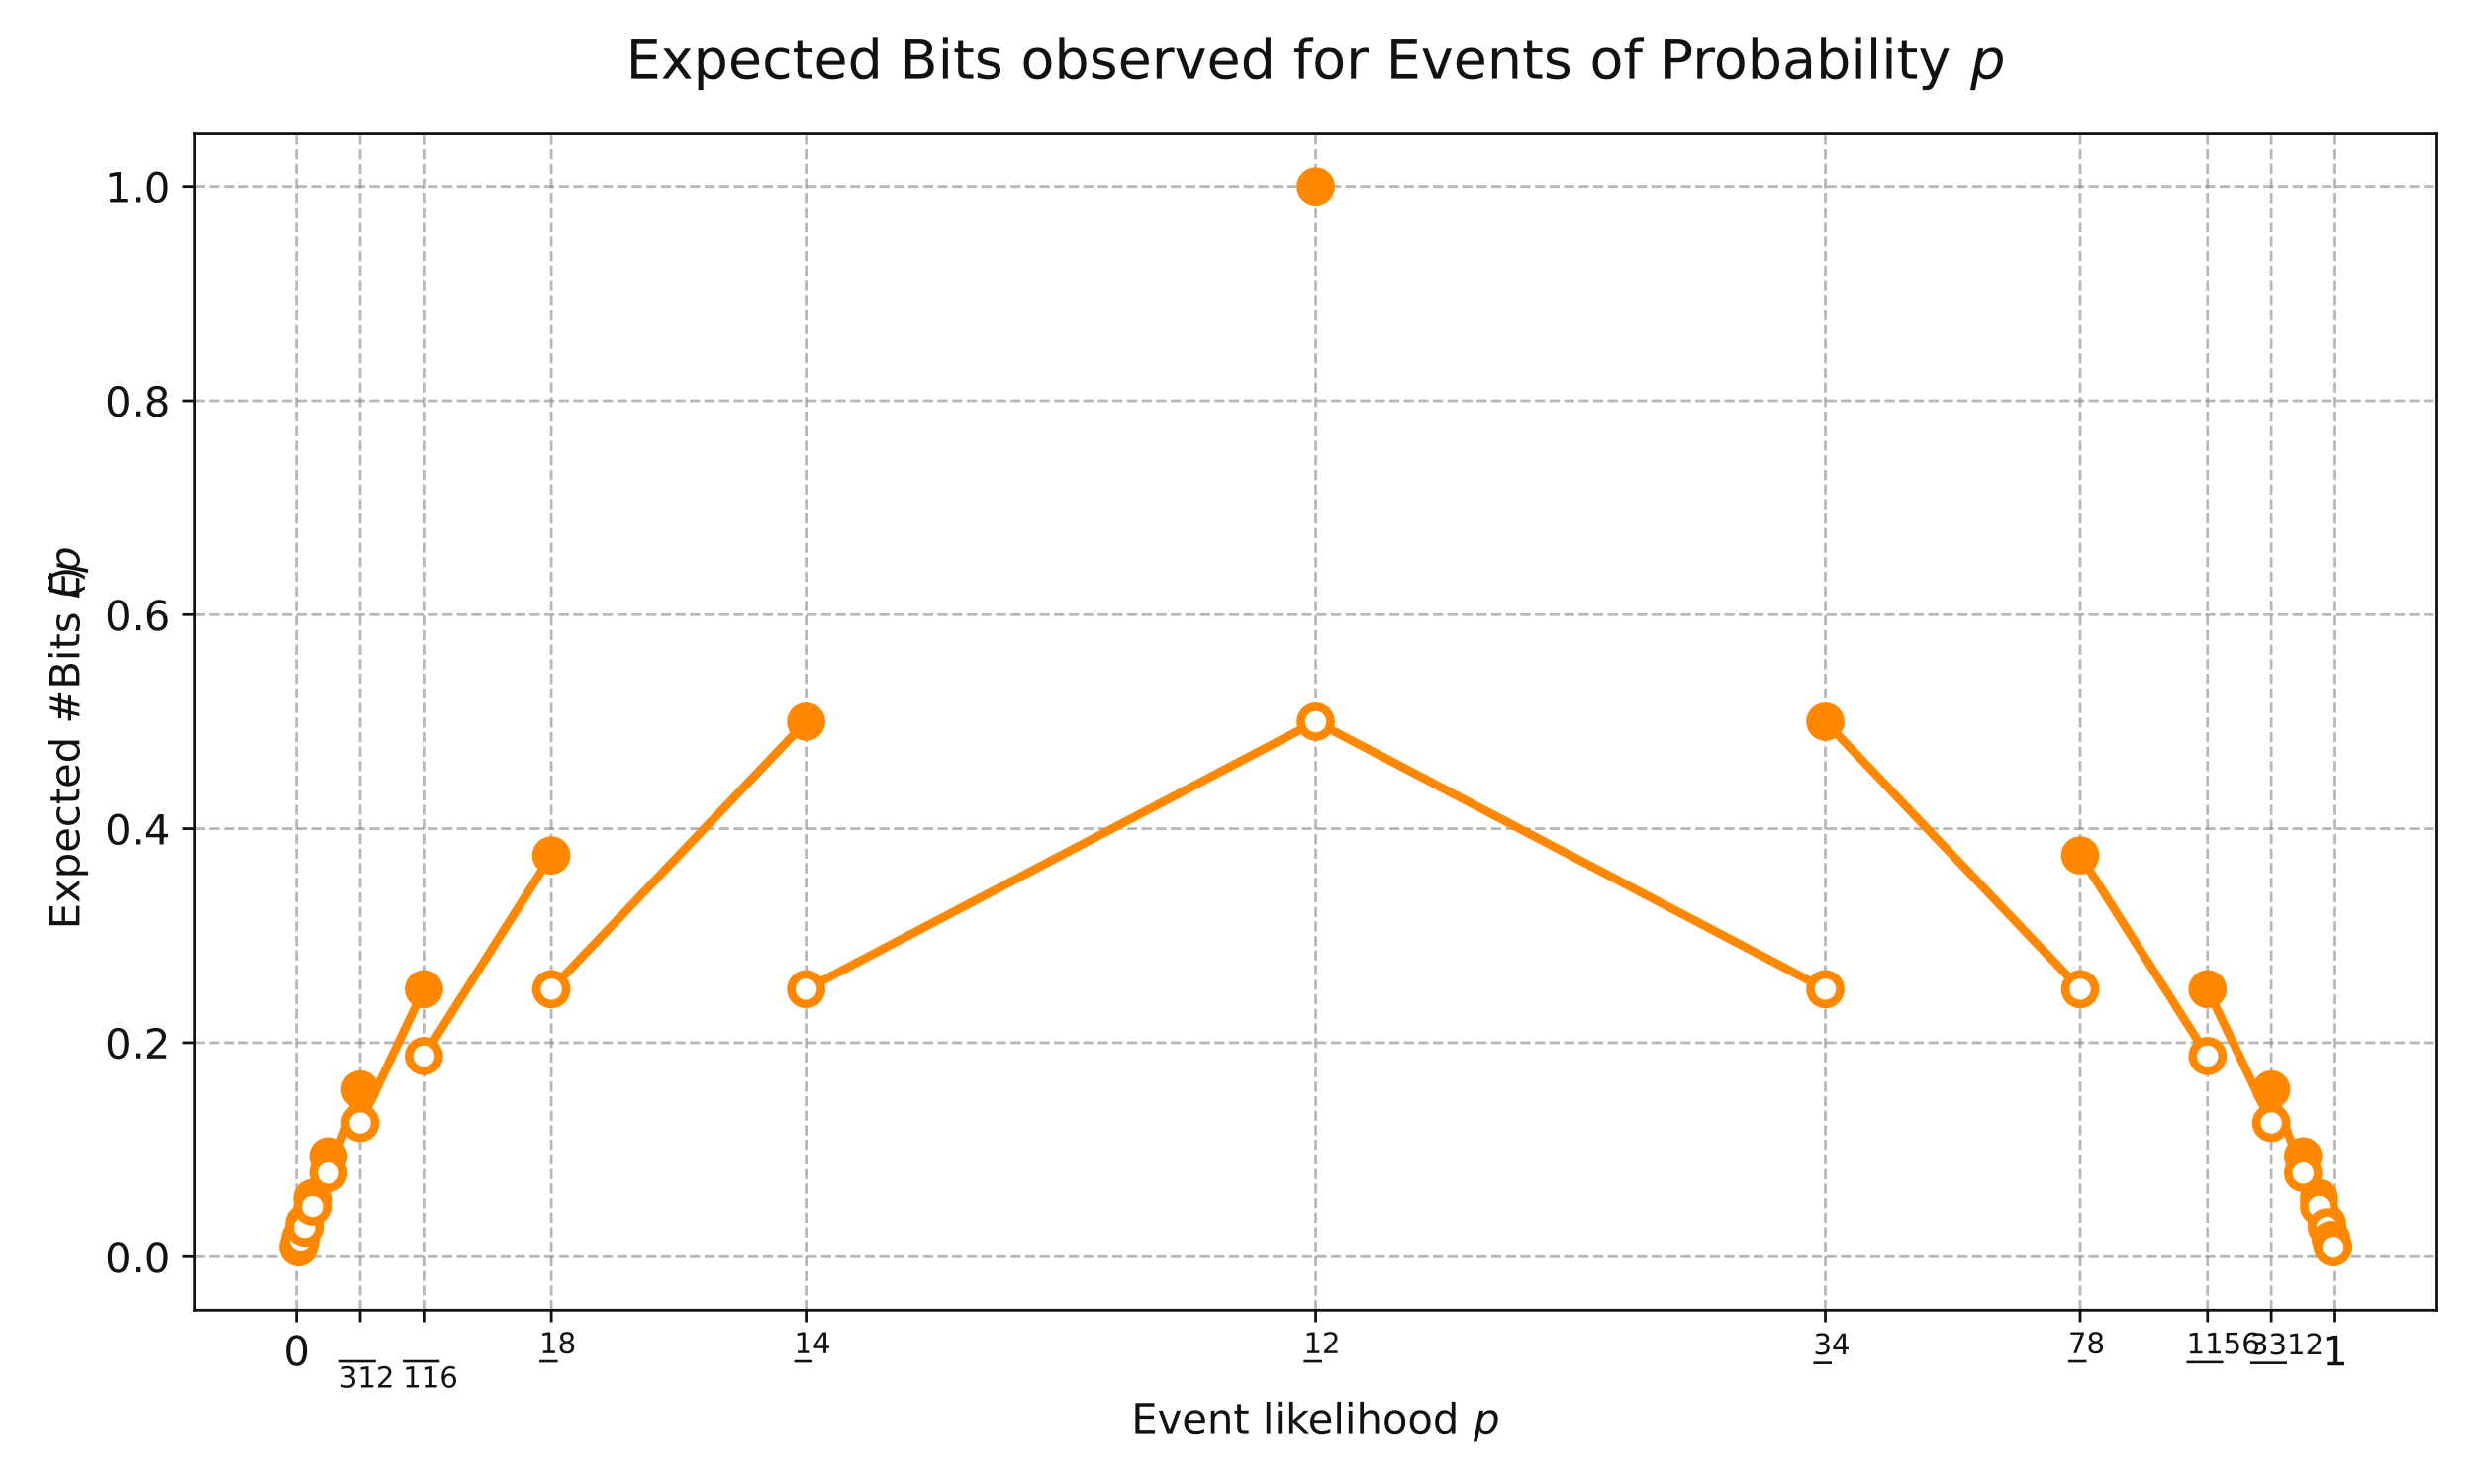
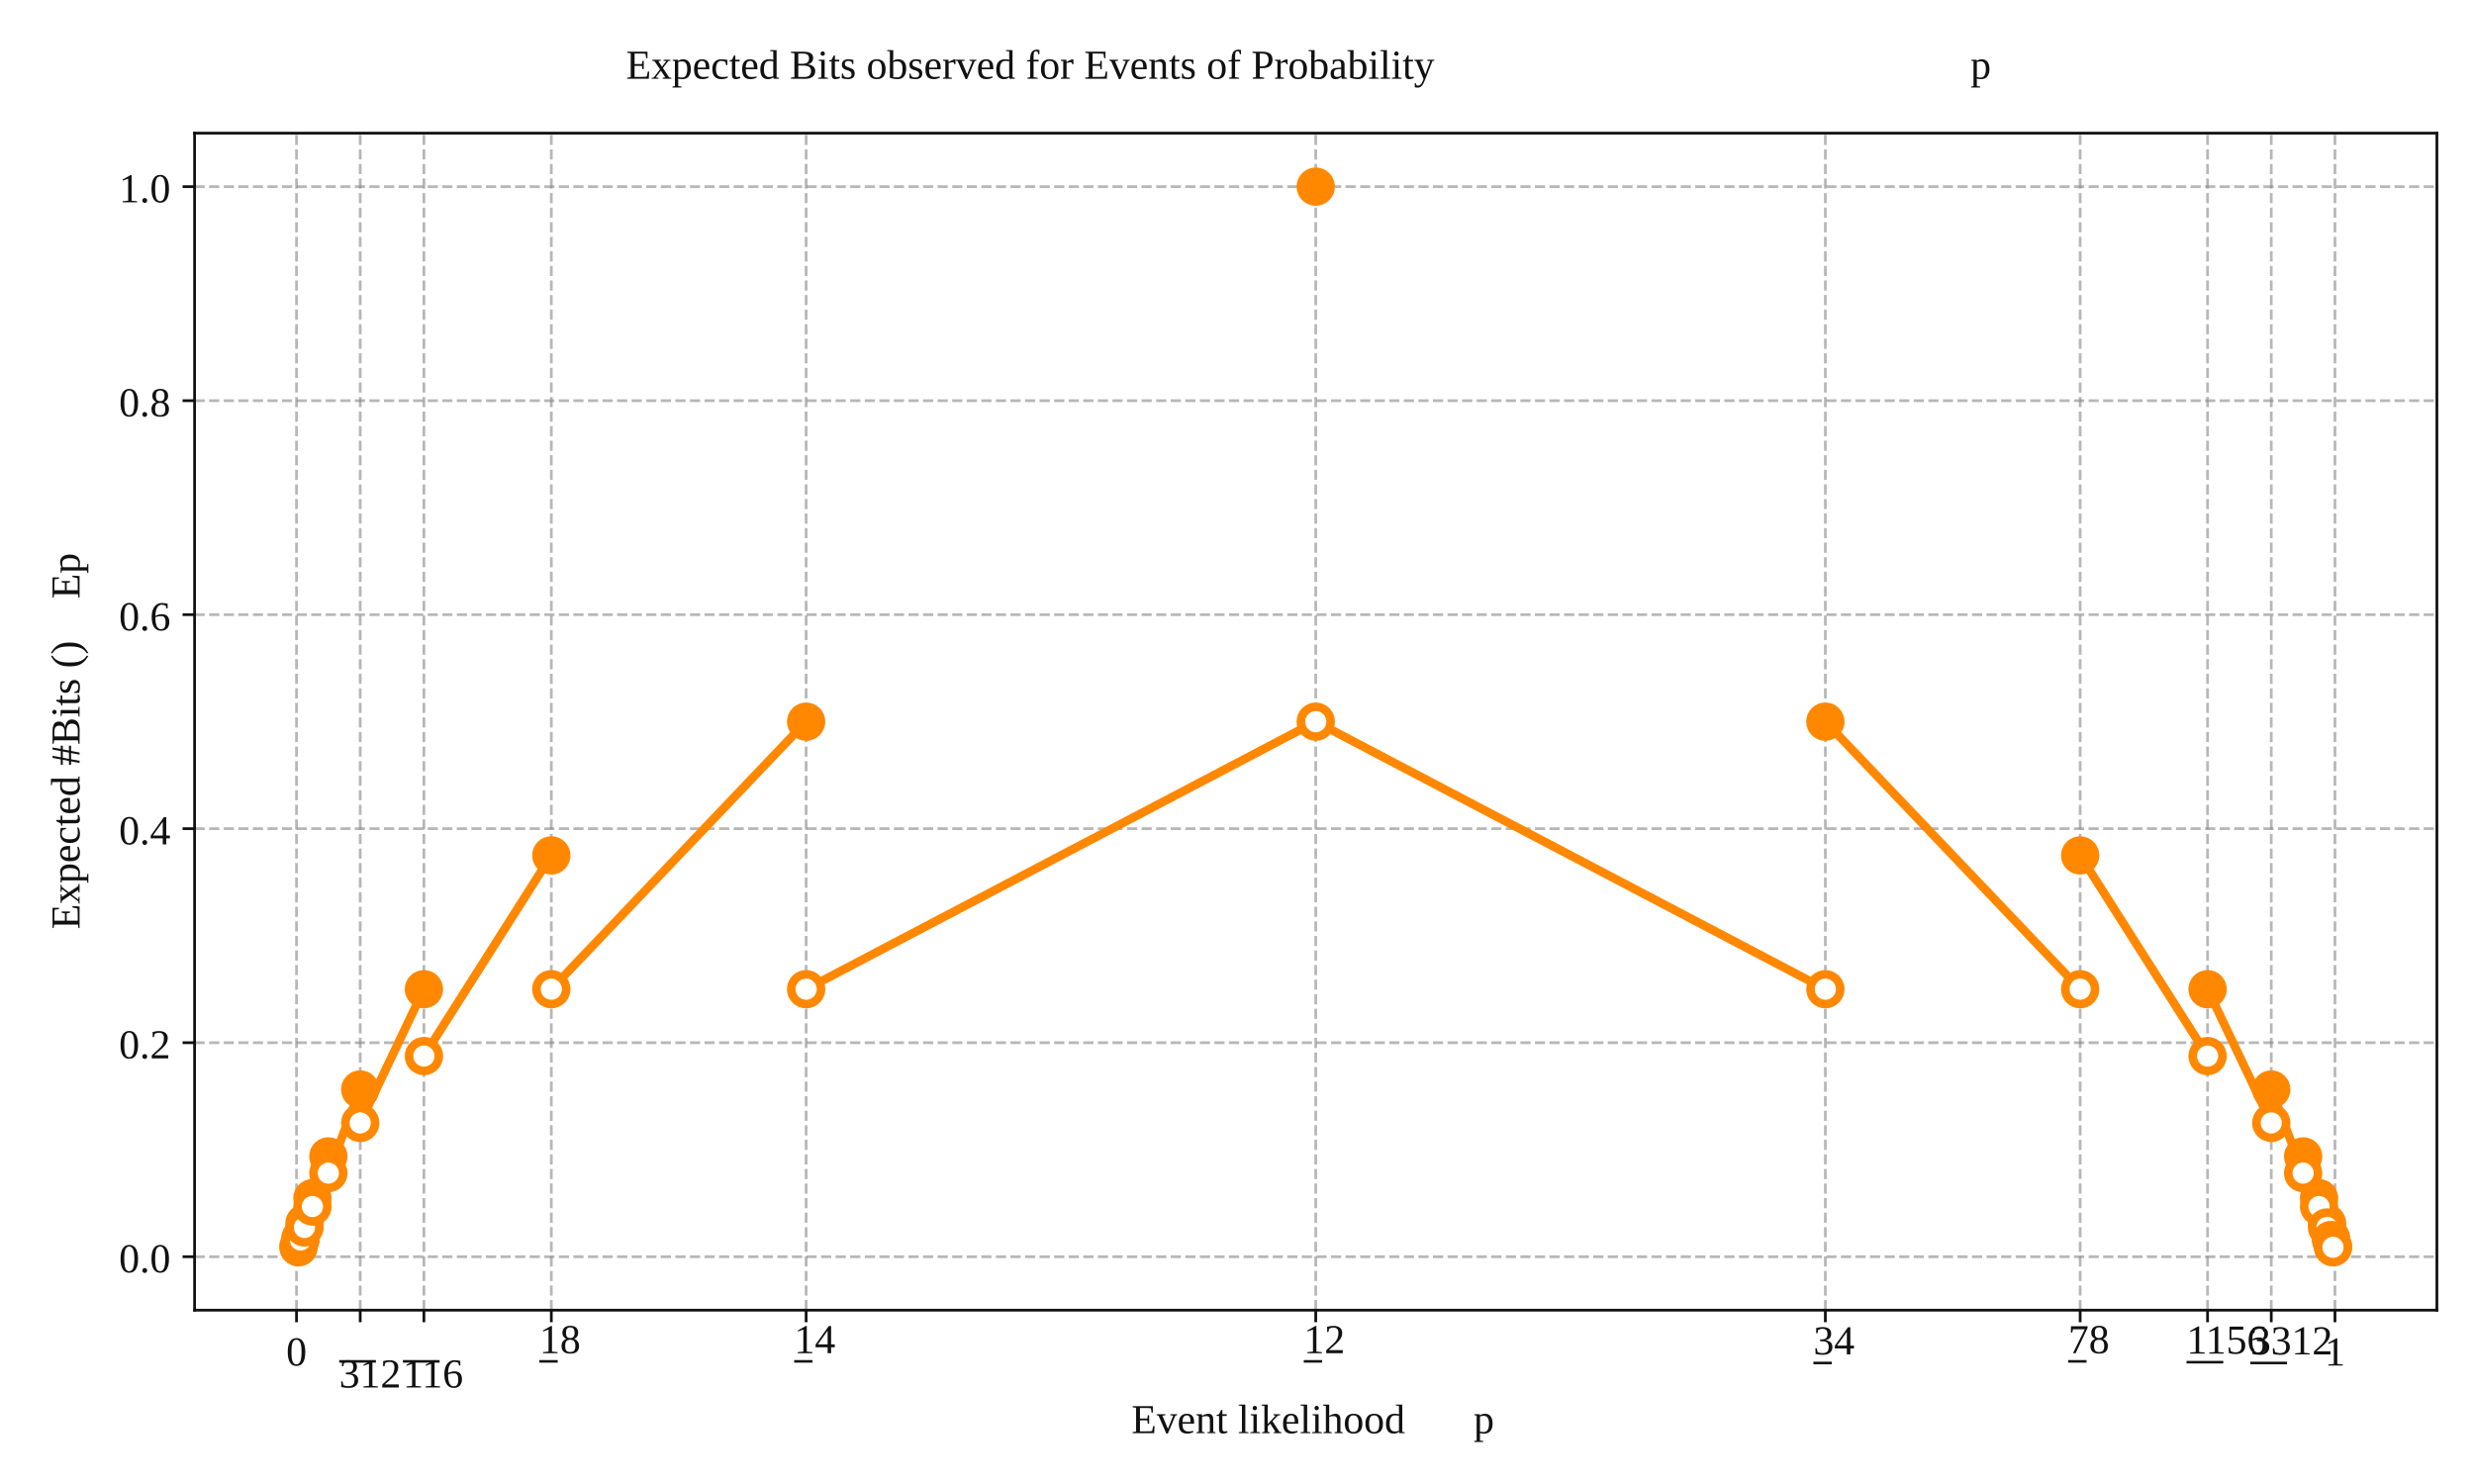
<svg xmlns="http://www.w3.org/2000/svg" xmlns:xlink="http://www.w3.org/1999/xlink" width="720pt" height="432pt" viewBox="0 0 720 432" version="1.1">
  <defs>
    <style type="text/css">*{stroke-linejoin: round; stroke-linecap: butt}</style>
  </defs>
  <g id="figure_1">
    <g id="patch_1">
      <path d="M 0 432  L 720 432  L 720 0  L 0 0  L 0 432  z " style="fill: none" />
    </g>
    <g id="axes_1">
      <g id="patch_2">
        <path d="M 56.63 381.4  L 709.2 381.4  L 709.2 38.76  L 56.63 38.76  L 56.63 381.4  z " style="fill: none" />
      </g>
      <g id="matplotlib.axis_1">
        <g id="xtick_1">
          <g id="line2d_1">
            <path d="M 86.292 381.4  L 86.292 38.76  " clip-path="url(#pb9d5ba22b9)" style="fill: none; stroke-dasharray: 2.96,1.28; stroke-dashoffset: 0; stroke: var(--text-2, #888889); stroke-opacity: 0.6; stroke-width: 0.8" />
          </g>
          <g id="line2d_2">
            <defs>
              <path id="me7c3ccbd75" d="M 0 0  L 0 3.5  " style="stroke: var(--text-1, #111112); stroke-width: 0.8" />
            </defs>
            <g>
              <use xlink:href="#me7c3ccbd75" x="86.292" y="381.4" style="fill: var(--text-1, #111112); stroke: var(--text-1, #111112); stroke-width: 0.8" />
            </g>
          </g>
          <g id="text_1">
-             <text style="fill: var(--text-1, #111112); font: 12px 'DejaVu Sans', sans-serif; text-anchor: middle" x="86.292" y="397.518" transform="rotate(-0 86.29168 397.5181)">0</text>
+             <text style="fill: var(--text-1, #111112); font: 12px var(--font-system-ui, 'DejaVu Sans, inherit'), sans-serif; text-anchor: middle" x="86.292" y="397.518" transform="rotate(-0 86.29168 397.5181)">0</text>
          </g>
        </g>
        <g id="xtick_2">
          <g id="line2d_3">
            <path d="M 104.831 381.4  L 104.831 38.76  " clip-path="url(#pb9d5ba22b9)" style="fill: none; stroke-dasharray: 2.96,1.28; stroke-dashoffset: 0; stroke: var(--text-2, #888889); stroke-opacity: 0.6; stroke-width: 0.8" />
          </g>
          <g id="line2d_4">
            <g>
              <use xlink:href="#me7c3ccbd75" x="104.831" y="381.4" style="fill: var(--text-1, #111112); stroke: var(--text-1, #111112); stroke-width: 0.8" />
            </g>
          </g>
          <g id="text_2">
            <g style="fill: var(--text-1, #111112)" transform="translate(98.71064 399.8)">
              <text>
-                 <tspan style="font: 8.4px 'DejaVu Sans'" x="0 3 5.344" y="4.109 -5.875 4.109">312</tspan>
+                 <tspan style="font: 8.4px var(--font-system-ui, 'DejaVu Sans, inherit')" x="0 3 5.344" y="4.109 -5.875 4.109">312</tspan>
              </text>
              <rect x="0" y="-3.875" width="10.689" height="0.75" />
            </g>
          </g>
        </g>
        <g id="xtick_3">
          <g id="line2d_5">
            <path d="M 123.37 381.4  L 123.37 38.76  " clip-path="url(#pb9d5ba22b9)" style="fill: none; stroke-dasharray: 2.96,1.28; stroke-dashoffset: 0; stroke: var(--text-2, #888889); stroke-opacity: 0.6; stroke-width: 0.8" />
          </g>
          <g id="line2d_6">
            <g>
              <use xlink:href="#me7c3ccbd75" x="123.37" y="381.4" style="fill: var(--text-1, #111112); stroke: var(--text-1, #111112); stroke-width: 0.8" />
            </g>
          </g>
          <g id="text_3">
            <g style="fill: var(--text-1, #111112)" transform="translate(117.2496 399.8)">
              <text>
-                 <tspan style="font: 8.4px 'DejaVu Sans'" x="0 3 5.344" y="4.109 -5.875 4.109">116</tspan>
+                 <tspan style="font: 8.4px var(--font-system-ui, 'DejaVu Sans, inherit')" x="0 3 5.344" y="4.109 -5.875 4.109">116</tspan>
              </text>
              <rect x="0" y="-3.875" width="10.689" height="0.75" />
            </g>
          </g>
        </g>
        <g id="xtick_4">
          <g id="line2d_7">
            <path d="M 160.448 381.4  L 160.448 38.76  " clip-path="url(#pb9d5ba22b9)" style="fill: none; stroke-dasharray: 2.96,1.28; stroke-dashoffset: 0; stroke: var(--text-2, #888889); stroke-opacity: 0.6; stroke-width: 0.8" />
          </g>
          <g id="line2d_8">
            <g>
              <use xlink:href="#me7c3ccbd75" x="160.448" y="381.4" style="fill: var(--text-1, #111112); stroke: var(--text-1, #111112); stroke-width: 0.8" />
            </g>
          </g>
          <g id="text_4">
            <g style="fill: var(--text-1, #111112)" transform="translate(156.9675 399.8)">
              <text>
-                 <tspan style="font: 8.4px 'DejaVu Sans'" x="0 0" y="-5.875 4.109">18</tspan>
+                 <tspan style="font: 8.4px var(--font-system-ui, 'DejaVu Sans, inherit')" x="0 0" y="-5.875 4.109">18</tspan>
              </text>
              <rect x="0" y="-3.875" width="5.344" height="0.75" />
            </g>
          </g>
        </g>
        <g id="xtick_5">
          <g id="line2d_9">
            <path d="M 234.603 381.4  L 234.603 38.76  " clip-path="url(#pb9d5ba22b9)" style="fill: none; stroke-dasharray: 2.96,1.28; stroke-dashoffset: 0; stroke: var(--text-2, #888889); stroke-opacity: 0.6; stroke-width: 0.8" />
          </g>
          <g id="line2d_10">
            <g>
              <use xlink:href="#me7c3ccbd75" x="234.603" y="381.4" style="fill: var(--text-1, #111112); stroke: var(--text-1, #111112); stroke-width: 0.8" />
            </g>
          </g>
          <g id="text_5">
            <g style="fill: var(--text-1, #111112)" transform="translate(231.1233 399.8)">
              <text>
-                 <tspan style="font: 8.4px 'DejaVu Sans'" x="0 0" y="-5.875 4.0">14</tspan>
+                 <tspan style="font: 8.4px var(--font-system-ui, 'DejaVu Sans, inherit')" x="0 0" y="-5.875 4.0">14</tspan>
              </text>
              <rect x="0" y="-3.875" width="5.344" height="0.75" />
            </g>
          </g>
        </g>
        <g id="xtick_6">
          <g id="line2d_11">
            <path d="M 382.915 381.4  L 382.915 38.76  " clip-path="url(#pb9d5ba22b9)" style="fill: none; stroke-dasharray: 2.96,1.28; stroke-dashoffset: 0; stroke: var(--text-2, #888889); stroke-opacity: 0.6; stroke-width: 0.8" />
          </g>
          <g id="line2d_12">
            <g>
              <use xlink:href="#me7c3ccbd75" x="382.915" y="381.4" style="fill: var(--text-1, #111112); stroke: var(--text-1, #111112); stroke-width: 0.8" />
            </g>
          </g>
          <g id="text_6">
            <g style="fill: var(--text-1, #111112)" transform="translate(379.435 399.8)">
              <text>
-                 <tspan style="font: 8.4px 'DejaVu Sans'" x="0 0" y="-5.875 4.109">12</tspan>
+                 <tspan style="font: 8.4px var(--font-system-ui, 'DejaVu Sans, inherit')" x="0 0" y="-5.875 4.109">12</tspan>
              </text>
              <rect x="0" y="-3.875" width="5.344" height="0.75" />
            </g>
          </g>
        </g>
        <g id="xtick_7">
          <g id="line2d_13">
            <path d="M 660.999 381.4  L 660.999 38.76  " clip-path="url(#pb9d5ba22b9)" style="fill: none; stroke-dasharray: 2.96,1.28; stroke-dashoffset: 0; stroke: var(--text-2, #888889); stroke-opacity: 0.6; stroke-width: 0.8" />
          </g>
          <g id="line2d_14">
            <g>
              <use xlink:href="#me7c3ccbd75" x="660.999" y="381.4" style="fill: var(--text-1, #111112); stroke: var(--text-1, #111112); stroke-width: 0.8" />
            </g>
          </g>
          <g id="text_7">
            <g style="fill: var(--text-1, #111112)" transform="translate(654.8794 400.04)">
              <text>
-                 <tspan style="font: 8.4px 'DejaVu Sans'" x="0 0 5.344 5.344" y="-5.766 4.339 -5.766 4.339">3312</tspan>
+                 <tspan style="font: 8.4px var(--font-system-ui, 'DejaVu Sans, inherit')" x="0 0 5.344 5.344" y="-5.766 4.339 -5.766 4.339">3312</tspan>
              </text>
              <rect x="0" y="-3.645" width="10.689" height="0.75" />
            </g>
          </g>
        </g>
        <g id="xtick_8">
          <g id="line2d_15">
            <path d="M 642.46 381.4  L 642.46 38.76  " clip-path="url(#pb9d5ba22b9)" style="fill: none; stroke-dasharray: 2.96,1.28; stroke-dashoffset: 0; stroke: var(--text-2, #888889); stroke-opacity: 0.6; stroke-width: 0.8" />
          </g>
          <g id="line2d_16">
            <g>
              <use xlink:href="#me7c3ccbd75" x="642.46" y="381.4" style="fill: var(--text-1, #111112); stroke: var(--text-1, #111112); stroke-width: 0.8" />
            </g>
          </g>
          <g id="text_8">
            <g style="fill: var(--text-1, #111112)" transform="translate(636.3404 399.92)">
              <text>
-                 <tspan style="font: 8.4px 'DejaVu Sans'" x="0 0 5.344 5.344" y="-5.875 4.23 -5.875 4.23">1156</tspan>
+                 <tspan style="font: 8.4px var(--font-system-ui, 'DejaVu Sans, inherit')" x="0 0 5.344 5.344" y="-5.875 4.23 -5.875 4.23">1156</tspan>
              </text>
              <rect x="0" y="-3.755" width="10.689" height="0.75" />
            </g>
          </g>
        </g>
        <g id="xtick_9">
          <g id="line2d_17">
            <path d="M 605.382 381.4  L 605.382 38.76  " clip-path="url(#pb9d5ba22b9)" style="fill: none; stroke-dasharray: 2.96,1.28; stroke-dashoffset: 0; stroke: var(--text-2, #888889); stroke-opacity: 0.6; stroke-width: 0.8" />
          </g>
          <g id="line2d_18">
            <g>
              <use xlink:href="#me7c3ccbd75" x="605.382" y="381.4" style="fill: var(--text-1, #111112); stroke: var(--text-1, #111112); stroke-width: 0.8" />
            </g>
          </g>
          <g id="text_9">
            <g style="fill: var(--text-1, #111112)" transform="translate(601.9025 399.8)">
              <text>
-                 <tspan style="font: 8.4px 'DejaVu Sans'" x="0 0" y="-5.875 4.109">78</tspan>
+                 <tspan style="font: 8.4px var(--font-system-ui, 'DejaVu Sans, inherit')" x="0 0" y="-5.875 4.109">78</tspan>
              </text>
              <rect x="0" y="-3.875" width="5.344" height="0.75" />
            </g>
          </g>
        </g>
        <g id="xtick_10">
          <g id="line2d_19">
            <path d="M 531.227 381.4  L 531.227 38.76  " clip-path="url(#pb9d5ba22b9)" style="fill: none; stroke-dasharray: 2.96,1.28; stroke-dashoffset: 0; stroke: var(--text-2, #888889); stroke-opacity: 0.6; stroke-width: 0.8" />
          </g>
          <g id="line2d_20">
            <g>
              <use xlink:href="#me7c3ccbd75" x="531.227" y="381.4" style="fill: var(--text-1, #111112); stroke: var(--text-1, #111112); stroke-width: 0.8" />
            </g>
          </g>
          <g id="text_10">
            <g style="fill: var(--text-1, #111112)" transform="translate(527.7467 400.04)">
              <text>
-                 <tspan style="font: 8.4px 'DejaVu Sans'" x="0 0" y="-5.766 4.23">34</tspan>
+                 <tspan style="font: 8.4px var(--font-system-ui, 'DejaVu Sans, inherit')" x="0 0" y="-5.766 4.23">34</tspan>
              </text>
              <rect x="0" y="-3.645" width="5.344" height="0.75" />
            </g>
          </g>
        </g>
        <g id="xtick_11">
          <g id="line2d_21">
            <path d="M 679.538 381.4  L 679.538 38.76  " clip-path="url(#pb9d5ba22b9)" style="fill: none; stroke-dasharray: 2.96,1.28; stroke-dashoffset: 0; stroke: var(--text-2, #888889); stroke-opacity: 0.6; stroke-width: 0.8" />
          </g>
          <g id="line2d_22">
            <g>
              <use xlink:href="#me7c3ccbd75" x="679.538" y="381.4" style="fill: var(--text-1, #111112); stroke: var(--text-1, #111112); stroke-width: 0.8" />
            </g>
          </g>
          <g id="text_11">
-             <text style="fill: var(--text-1, #111112); font: 12px 'DejaVu Sans', sans-serif; text-anchor: middle" x="679.538" y="397.518" transform="rotate(-0 679.5383 397.5181)">1</text>
+             <text style="fill: var(--text-1, #111112); font: 12px var(--font-system-ui, 'DejaVu Sans, inherit'), sans-serif; text-anchor: middle" x="679.538" y="397.518" transform="rotate(-0 679.5383 397.5181)">1</text>
          </g>
        </g>
        <g id="text_12">
          <g style="fill: var(--text-1, #111112)" transform="translate(329.275 418.08)">
            <text>
-               <tspan style="font: 12px 'DejaVu Sans'" x="0 7.582 14.684 22.066 29.672 34.377 38.191 41.525 44.859 51.809 59.191 62.525 65.859 73.465 80.807 88.148 95.766" y="-0.875">Event likelihood </tspan>
-               <tspan style="font: oblique 12px 'DejaVu Sans'" x="99.58" y="-0.875">p</tspan>
+               <tspan style="font: 12px var(--font-system-ui, 'DejaVu Sans, inherit')" x="0 7.582 14.684 22.066 29.672 34.377 38.191 41.525 44.859 51.809 59.191 62.525 65.859 73.465 80.807 88.148 95.766" y="-0.875">Event likelihood </tspan>
+               <tspan style="font: oblique 12px var(--font-system-ui, 'DejaVu Sans, inherit')" x="99.58" y="-0.875">p</tspan>
            </text>
          </g>
        </g>
      </g>
      <g id="matplotlib.axis_2">
        <g id="ytick_1">
          <g id="line2d_23">
            <path d="M 56.63 365.831  L 709.2 365.831  " clip-path="url(#pb9d5ba22b9)" style="fill: none; stroke-dasharray: 2.96,1.28; stroke-dashoffset: 0; stroke: var(--text-2, #888889); stroke-opacity: 0.6; stroke-width: 0.8" />
          </g>
          <g id="line2d_24">
            <defs>
              <path id="m30a104d6d0" d="M 0 0  L -3.5 0  " style="stroke: var(--text-1, #111112); stroke-width: 0.8" />
            </defs>
            <g>
              <use xlink:href="#m30a104d6d0" x="56.63" y="365.831" style="fill: var(--text-1, #111112); stroke: var(--text-1, #111112); stroke-width: 0.8" />
            </g>
          </g>
          <g id="text_13">
-             <text style="fill: var(--text-1, #111112); font: 12px 'DejaVu Sans', sans-serif; text-anchor: end" x="49.63" y="370.39" transform="rotate(-0 49.63 370.3904)">0.0</text>
+             <text style="fill: var(--text-1, #111112); font: 12px var(--font-system-ui, 'DejaVu Sans, inherit'), sans-serif; text-anchor: end" x="49.63" y="370.39" transform="rotate(-0 49.63 370.3904)">0.0</text>
          </g>
        </g>
        <g id="ytick_2">
          <g id="line2d_25">
            <path d="M 56.63 303.532  L 709.2 303.532  " clip-path="url(#pb9d5ba22b9)" style="fill: none; stroke-dasharray: 2.96,1.28; stroke-dashoffset: 0; stroke: var(--text-2, #888889); stroke-opacity: 0.6; stroke-width: 0.8" />
          </g>
          <g id="line2d_26">
            <g>
              <use xlink:href="#m30a104d6d0" x="56.63" y="303.532" style="fill: var(--text-1, #111112); stroke: var(--text-1, #111112); stroke-width: 0.8" />
            </g>
          </g>
          <g id="text_14">
-             <text style="fill: var(--text-1, #111112); font: 12px 'DejaVu Sans', sans-serif; text-anchor: end" x="49.63" y="308.091" transform="rotate(-0 49.63 308.0911)">0.2</text>
+             <text style="fill: var(--text-1, #111112); font: 12px var(--font-system-ui, 'DejaVu Sans, inherit'), sans-serif; text-anchor: end" x="49.63" y="308.091" transform="rotate(-0 49.63 308.0911)">0.2</text>
          </g>
        </g>
        <g id="ytick_3">
          <g id="line2d_27">
            <path d="M 56.63 241.233  L 709.2 241.233  " clip-path="url(#pb9d5ba22b9)" style="fill: none; stroke-dasharray: 2.96,1.28; stroke-dashoffset: 0; stroke: var(--text-2, #888889); stroke-opacity: 0.6; stroke-width: 0.8" />
          </g>
          <g id="line2d_28">
            <g>
              <use xlink:href="#m30a104d6d0" x="56.63" y="241.233" style="fill: var(--text-1, #111112); stroke: var(--text-1, #111112); stroke-width: 0.8" />
            </g>
          </g>
          <g id="text_15">
-             <text style="fill: var(--text-1, #111112); font: 12px 'DejaVu Sans', sans-serif; text-anchor: end" x="49.63" y="245.792" transform="rotate(-0 49.63 245.7917)">0.4</text>
+             <text style="fill: var(--text-1, #111112); font: 12px var(--font-system-ui, 'DejaVu Sans, inherit'), sans-serif; text-anchor: end" x="49.63" y="245.792" transform="rotate(-0 49.63 245.7917)">0.4</text>
          </g>
        </g>
        <g id="ytick_4">
          <g id="line2d_29">
            <path d="M 56.63 178.933  L 709.2 178.933  " clip-path="url(#pb9d5ba22b9)" style="fill: none; stroke-dasharray: 2.96,1.28; stroke-dashoffset: 0; stroke: var(--text-2, #888889); stroke-opacity: 0.6; stroke-width: 0.8" />
          </g>
          <g id="line2d_30">
            <g>
              <use xlink:href="#m30a104d6d0" x="56.63" y="178.933" style="fill: var(--text-1, #111112); stroke: var(--text-1, #111112); stroke-width: 0.8" />
            </g>
          </g>
          <g id="text_16">
-             <text style="fill: var(--text-1, #111112); font: 12px 'DejaVu Sans', sans-serif; text-anchor: end" x="49.63" y="183.492" transform="rotate(-0 49.63 183.4923)">0.6</text>
+             <text style="fill: var(--text-1, #111112); font: 12px var(--font-system-ui, 'DejaVu Sans, inherit'), sans-serif; text-anchor: end" x="49.63" y="183.492" transform="rotate(-0 49.63 183.4923)">0.6</text>
          </g>
        </g>
        <g id="ytick_5">
          <g id="line2d_31">
            <path d="M 56.63 116.634  L 709.2 116.634  " clip-path="url(#pb9d5ba22b9)" style="fill: none; stroke-dasharray: 2.96,1.28; stroke-dashoffset: 0; stroke: var(--text-2, #888889); stroke-opacity: 0.6; stroke-width: 0.8" />
          </g>
          <g id="line2d_32">
            <g>
              <use xlink:href="#m30a104d6d0" x="56.63" y="116.634" style="fill: var(--text-1, #111112); stroke: var(--text-1, #111112); stroke-width: 0.8" />
            </g>
          </g>
          <g id="text_17">
-             <text style="fill: var(--text-1, #111112); font: 12px 'DejaVu Sans', sans-serif; text-anchor: end" x="49.63" y="121.193" transform="rotate(-0 49.63 121.193)">0.8</text>
+             <text style="fill: var(--text-1, #111112); font: 12px var(--font-system-ui, 'DejaVu Sans, inherit'), sans-serif; text-anchor: end" x="49.63" y="121.193" transform="rotate(-0 49.63 121.193)">0.8</text>
          </g>
        </g>
        <g id="ytick_6">
          <g id="line2d_33">
            <path d="M 56.63 54.335  L 709.2 54.335  " clip-path="url(#pb9d5ba22b9)" style="fill: none; stroke-dasharray: 2.96,1.28; stroke-dashoffset: 0; stroke: var(--text-2, #888889); stroke-opacity: 0.6; stroke-width: 0.8" />
          </g>
          <g id="line2d_34">
            <g>
              <use xlink:href="#m30a104d6d0" x="56.63" y="54.335" style="fill: var(--text-1, #111112); stroke: var(--text-1, #111112); stroke-width: 0.8" />
            </g>
          </g>
          <g id="text_18">
-             <text style="fill: var(--text-1, #111112); font: 12px 'DejaVu Sans', sans-serif; text-anchor: end" x="49.63" y="58.894" transform="rotate(-0 49.63 58.89361)">1.0</text>
+             <text style="fill: var(--text-1, #111112); font: 12px var(--font-system-ui, 'DejaVu Sans, inherit'), sans-serif; text-anchor: end" x="49.63" y="58.894" transform="rotate(-0 49.63 58.89361)">1.0</text>
          </g>
        </g>
        <g id="text_19">
          <g style="fill: var(--text-1, #111112)" transform="translate(24.02625 270.5) rotate(-90)">
            <text>
-               <tspan style="font: 12px 'DejaVu Sans'" x="0 7.582 14.684 22.301 29.684 36.281 40.986 48.369 55.986 59.801 69.855 78.088 81.422 86.127 92.379 103.775 116.074" y="-0.875">Expected #Bits ()</tspan>
-               <tspan style="font: oblique 12px 'DejaVu Sans'" x="96.193 108.457" y="-0.875">Ep</tspan>
+               <tspan style="font: 12px var(--font-system-ui, 'DejaVu Sans, inherit')" x="0 7.582 14.684 22.301 29.684 36.281 40.986 48.369 55.986 59.801 69.855 78.088 81.422 86.127 92.379 103.775 116.074" y="-0.875">Expected #Bits ()</tspan>
+               <tspan style="font: oblique 12px var(--font-system-ui, 'DejaVu Sans, inherit')" x="96.193 108.457" y="-0.875">Ep</tspan>
            </text>
          </g>
        </g>
      </g>
      <g id="line2d_35">
        <path d="M 86.292 365.825  L 86.678 363.803  L 86.856 362.869  M 86.915 362.885  L 87.419 360.502  M 87.479 360.845  L 88.576 356.234  M 88.636 357.216  L 90.89 348.93  M 90.949 351.157  L 95.518 336.765  M 95.577 341.454  L 104.802 317.234  M 104.862 326.829  L 123.342 288.014  M 123.402 307.375  L 160.422 249.06  M 160.481 287.922  L 234.581 210.106  M 234.641 287.938  L 382.9 210.091  M 382.959 210.106  L 531.189 287.938  M 531.249 210.106  L 605.349 287.922  M 605.408 249.06  L 642.428 307.375  M 642.488 288.014  L 660.968 326.829  M 661.028 317.234  L 670.253 341.454  M 670.312 336.765  L 674.881 351.157  M 674.94 348.93  L 677.194 357.216  M 677.254 356.234  L 678.351 360.845  M 678.411 360.502  L 678.915 362.885  M 678.974 362.869  L 679.538 365.825  L 679.538 365.825  " clip-path="url(#pb9d5ba22b9)" style="fill: none; stroke: var(--brand, #ff8800); stroke-width: 2.5; stroke-linecap: square" />
      </g>
      <g id="patch_3">
        <path d="M 56.63 381.4  L 56.63 38.76  " style="fill: none; stroke: var(--text-1, #111112); stroke-width: 0.8; stroke-linejoin: miter; stroke-linecap: square" />
      </g>
      <g id="patch_4">
        <path d="M 709.2 381.4  L 709.2 38.76  " style="fill: none; stroke: var(--text-1, #111112); stroke-width: 0.8; stroke-linejoin: miter; stroke-linecap: square" />
      </g>
      <g id="patch_5">
        <path d="M 56.63 381.4  L 709.2 381.4  " style="fill: none; stroke: var(--text-1, #111112); stroke-width: 0.8; stroke-linejoin: miter; stroke-linecap: square" />
      </g>
      <g id="patch_6">
        <path d="M 56.63 38.76  L 709.2 38.76  " style="fill: none; stroke: var(--text-1, #111112); stroke-width: 0.8; stroke-linejoin: miter; stroke-linecap: square" />
      </g>
      <g id="PathCollection_1">
        <defs>
          <path id="md0f010ada7" d="M 0 4.33  C 1.148 4.33 2.25 3.874 3.062 3.062  C 3.874 2.25 4.33 1.148 4.33 0  C 4.33 -1.148 3.874 -2.25 3.062 -3.062  C 2.25 -3.874 1.148 -4.33 0 -4.33  C -1.148 -4.33 -2.25 -3.874 -3.062 -3.062  C -3.874 -2.25 -4.33 -1.148 -4.33 0  C -4.33 1.148 -3.874 2.25 -3.062 3.062  C -2.25 3.874 -1.148 4.33 0 4.33  z " style="stroke: var(--brand, #ff8800); stroke-width: 2.5" />
        </defs>
        <g clip-path="url(#pb9d5ba22b9)">
          <use xlink:href="#md0f010ada7" x="86.871" y="362.789" style="fill: var(--brand, #ff8800); stroke: var(--brand, #ff8800); stroke-width: 2.5" />
          <use xlink:href="#md0f010ada7" x="87.45" y="360.356" style="fill: var(--brand, #ff8800); stroke: var(--brand, #ff8800); stroke-width: 2.5" />
          <use xlink:href="#md0f010ada7" x="88.609" y="356.097" style="fill: var(--brand, #ff8800); stroke: var(--brand, #ff8800); stroke-width: 2.5" />
          <use xlink:href="#md0f010ada7" x="90.926" y="348.796" style="fill: var(--brand, #ff8800); stroke: var(--brand, #ff8800); stroke-width: 2.5" />
          <use xlink:href="#md0f010ada7" x="95.561" y="336.629" style="fill: var(--brand, #ff8800); stroke: var(--brand, #ff8800); stroke-width: 2.5" />
          <use xlink:href="#md0f010ada7" x="104.831" y="317.16" style="fill: var(--brand, #ff8800); stroke: var(--brand, #ff8800); stroke-width: 2.5" />
          <use xlink:href="#md0f010ada7" x="123.37" y="287.957" style="fill: var(--brand, #ff8800); stroke: var(--brand, #ff8800); stroke-width: 2.5" />
          <use xlink:href="#md0f010ada7" x="160.448" y="249.02" style="fill: var(--brand, #ff8800); stroke: var(--brand, #ff8800); stroke-width: 2.5" />
          <use xlink:href="#md0f010ada7" x="234.603" y="210.083" style="fill: var(--brand, #ff8800); stroke: var(--brand, #ff8800); stroke-width: 2.5" />
          <use xlink:href="#md0f010ada7" x="382.915" y="54.335" style="fill: var(--brand, #ff8800); stroke: var(--brand, #ff8800); stroke-width: 2.5" />
          <use xlink:href="#md0f010ada7" x="531.227" y="210.083" style="fill: var(--brand, #ff8800); stroke: var(--brand, #ff8800); stroke-width: 2.5" />
          <use xlink:href="#md0f010ada7" x="605.382" y="249.02" style="fill: var(--brand, #ff8800); stroke: var(--brand, #ff8800); stroke-width: 2.5" />
          <use xlink:href="#md0f010ada7" x="642.46" y="287.957" style="fill: var(--brand, #ff8800); stroke: var(--brand, #ff8800); stroke-width: 2.5" />
          <use xlink:href="#md0f010ada7" x="660.999" y="317.16" style="fill: var(--brand, #ff8800); stroke: var(--brand, #ff8800); stroke-width: 2.5" />
          <use xlink:href="#md0f010ada7" x="670.269" y="336.629" style="fill: var(--brand, #ff8800); stroke: var(--brand, #ff8800); stroke-width: 2.5" />
          <use xlink:href="#md0f010ada7" x="674.904" y="348.796" style="fill: var(--brand, #ff8800); stroke: var(--brand, #ff8800); stroke-width: 2.5" />
          <use xlink:href="#md0f010ada7" x="677.221" y="356.097" style="fill: var(--brand, #ff8800); stroke: var(--brand, #ff8800); stroke-width: 2.5" />
          <use xlink:href="#md0f010ada7" x="678.38" y="360.356" style="fill: var(--brand, #ff8800); stroke: var(--brand, #ff8800); stroke-width: 2.5" />
          <use xlink:href="#md0f010ada7" x="678.959" y="362.789" style="fill: var(--brand, #ff8800); stroke: var(--brand, #ff8800); stroke-width: 2.5" />
        </g>
      </g>
      <g id="PathCollection_2">
        <defs>
          <path id="m1572773acf" d="M 0 4.33  C 1.148 4.33 2.25 3.874 3.062 3.062  C 3.874 2.25 4.33 1.148 4.33 0  C 4.33 -1.148 3.874 -2.25 3.062 -3.062  C 2.25 -3.874 1.148 -4.33 0 -4.33  C -1.148 -4.33 -2.25 -3.874 -3.062 -3.062  C -3.874 -2.25 -4.33 -1.148 -4.33 0  C -4.33 1.148 -3.874 2.25 -3.062 3.062  C -2.25 3.874 -1.148 4.33 0 4.33  z " style="stroke: var(--brand, #ff8800); stroke-width: 2.5" />
        </defs>
        <g clip-path="url(#pb9d5ba22b9)">
          <use xlink:href="#m1572773acf" x="86.871" y="363.094" style="fill: var(--background, #fffffe); stroke: var(--brand, #ff8800); stroke-width: 2.5" />
          <use xlink:href="#m1572773acf" x="87.45" y="360.964" style="fill: var(--background, #fffffe); stroke: var(--brand, #ff8800); stroke-width: 2.5" />
          <use xlink:href="#m1572773acf" x="88.609" y="357.314" style="fill: var(--background, #fffffe); stroke: var(--brand, #ff8800); stroke-width: 2.5" />
          <use xlink:href="#m1572773acf" x="90.926" y="351.23" style="fill: var(--background, #fffffe); stroke: var(--brand, #ff8800); stroke-width: 2.5" />
          <use xlink:href="#m1572773acf" x="95.561" y="341.496" style="fill: var(--background, #fffffe); stroke: var(--brand, #ff8800); stroke-width: 2.5" />
          <use xlink:href="#m1572773acf" x="104.831" y="326.894" style="fill: var(--background, #fffffe); stroke: var(--brand, #ff8800); stroke-width: 2.5" />
          <use xlink:href="#m1572773acf" x="123.37" y="307.426" style="fill: var(--background, #fffffe); stroke: var(--brand, #ff8800); stroke-width: 2.5" />
          <use xlink:href="#m1572773acf" x="160.448" y="287.957" style="fill: var(--background, #fffffe); stroke: var(--brand, #ff8800); stroke-width: 2.5" />
          <use xlink:href="#m1572773acf" x="234.603" y="287.957" style="fill: var(--background, #fffffe); stroke: var(--brand, #ff8800); stroke-width: 2.5" />
          <use xlink:href="#m1572773acf" x="382.915" y="210.083" style="fill: var(--background, #fffffe); stroke: var(--brand, #ff8800); stroke-width: 2.5" />
          <use xlink:href="#m1572773acf" x="531.227" y="287.957" style="fill: var(--background, #fffffe); stroke: var(--brand, #ff8800); stroke-width: 2.5" />
          <use xlink:href="#m1572773acf" x="605.382" y="287.957" style="fill: var(--background, #fffffe); stroke: var(--brand, #ff8800); stroke-width: 2.5" />
          <use xlink:href="#m1572773acf" x="642.46" y="307.426" style="fill: var(--background, #fffffe); stroke: var(--brand, #ff8800); stroke-width: 2.5" />
          <use xlink:href="#m1572773acf" x="660.999" y="326.894" style="fill: var(--background, #fffffe); stroke: var(--brand, #ff8800); stroke-width: 2.5" />
          <use xlink:href="#m1572773acf" x="670.269" y="341.496" style="fill: var(--background, #fffffe); stroke: var(--brand, #ff8800); stroke-width: 2.5" />
          <use xlink:href="#m1572773acf" x="674.904" y="351.23" style="fill: var(--background, #fffffe); stroke: var(--brand, #ff8800); stroke-width: 2.5" />
          <use xlink:href="#m1572773acf" x="677.221" y="357.314" style="fill: var(--background, #fffffe); stroke: var(--brand, #ff8800); stroke-width: 2.5" />
          <use xlink:href="#m1572773acf" x="678.38" y="360.964" style="fill: var(--background, #fffffe); stroke: var(--brand, #ff8800); stroke-width: 2.5" />
          <use xlink:href="#m1572773acf" x="678.959" y="363.094" style="fill: var(--background, #fffffe); stroke: var(--brand, #ff8800); stroke-width: 2.5" />
        </g>
      </g>
      <g id="text_20">
        <g style="fill: var(--text-1, #111112)" transform="translate(182.195 23.76)">
          <text>
-             <tspan style="font: 16px 'DejaVu Sans'" x="0 10.109 19.578 29.734 39.578 48.375 54.648 64.492 74.648 79.734 90.711 95.156 101.43 109.766 114.852 124.641 134.797 143.133 152.977 159.555 169.023 178.867 189.023 194.109 199.742 209.531 216.109 221.195 231.305 240.773 250.617 260.758 267.031 275.367 280.453 290.242 295.875 300.961 310.609 317.188 326.977 337.133 346.938 357.094 361.539 365.984 370.43 376.703 386.172" y="-0.844">Expected Bits observed for Events of Probability </tspan>
-             <tspan style="font: oblique 16px 'DejaVu Sans'" x="391.258" y="-0.844">p</tspan>
+             <tspan style="font: 16px var(--font-system-ui, 'DejaVu Sans, inherit')" x="0 10.109 19.578 29.734 39.578 48.375 54.648 64.492 74.648 79.734 90.711 95.156 101.43 109.766 114.852 124.641 134.797 143.133 152.977 159.555 169.023 178.867 189.023 194.109 199.742 209.531 216.109 221.195 231.305 240.773 250.617 260.758 267.031 275.367 280.453 290.242 295.875 300.961 310.609 317.188 326.977 337.133 346.938 357.094 361.539 365.984 370.43 376.703 386.172" y="-0.844">Expected Bits observed for Events of Probability </tspan>
+             <tspan style="font: oblique 16px var(--font-system-ui, 'DejaVu Sans, inherit')" x="391.258" y="-0.844">p</tspan>
          </text>
        </g>
      </g>
    </g>
  </g>
  <defs>
    <clipPath id="pb9d5ba22b9">
      <rect x="56.63" y="38.76" width="652.57" height="342.64" />
    </clipPath>
  </defs>
</svg>
